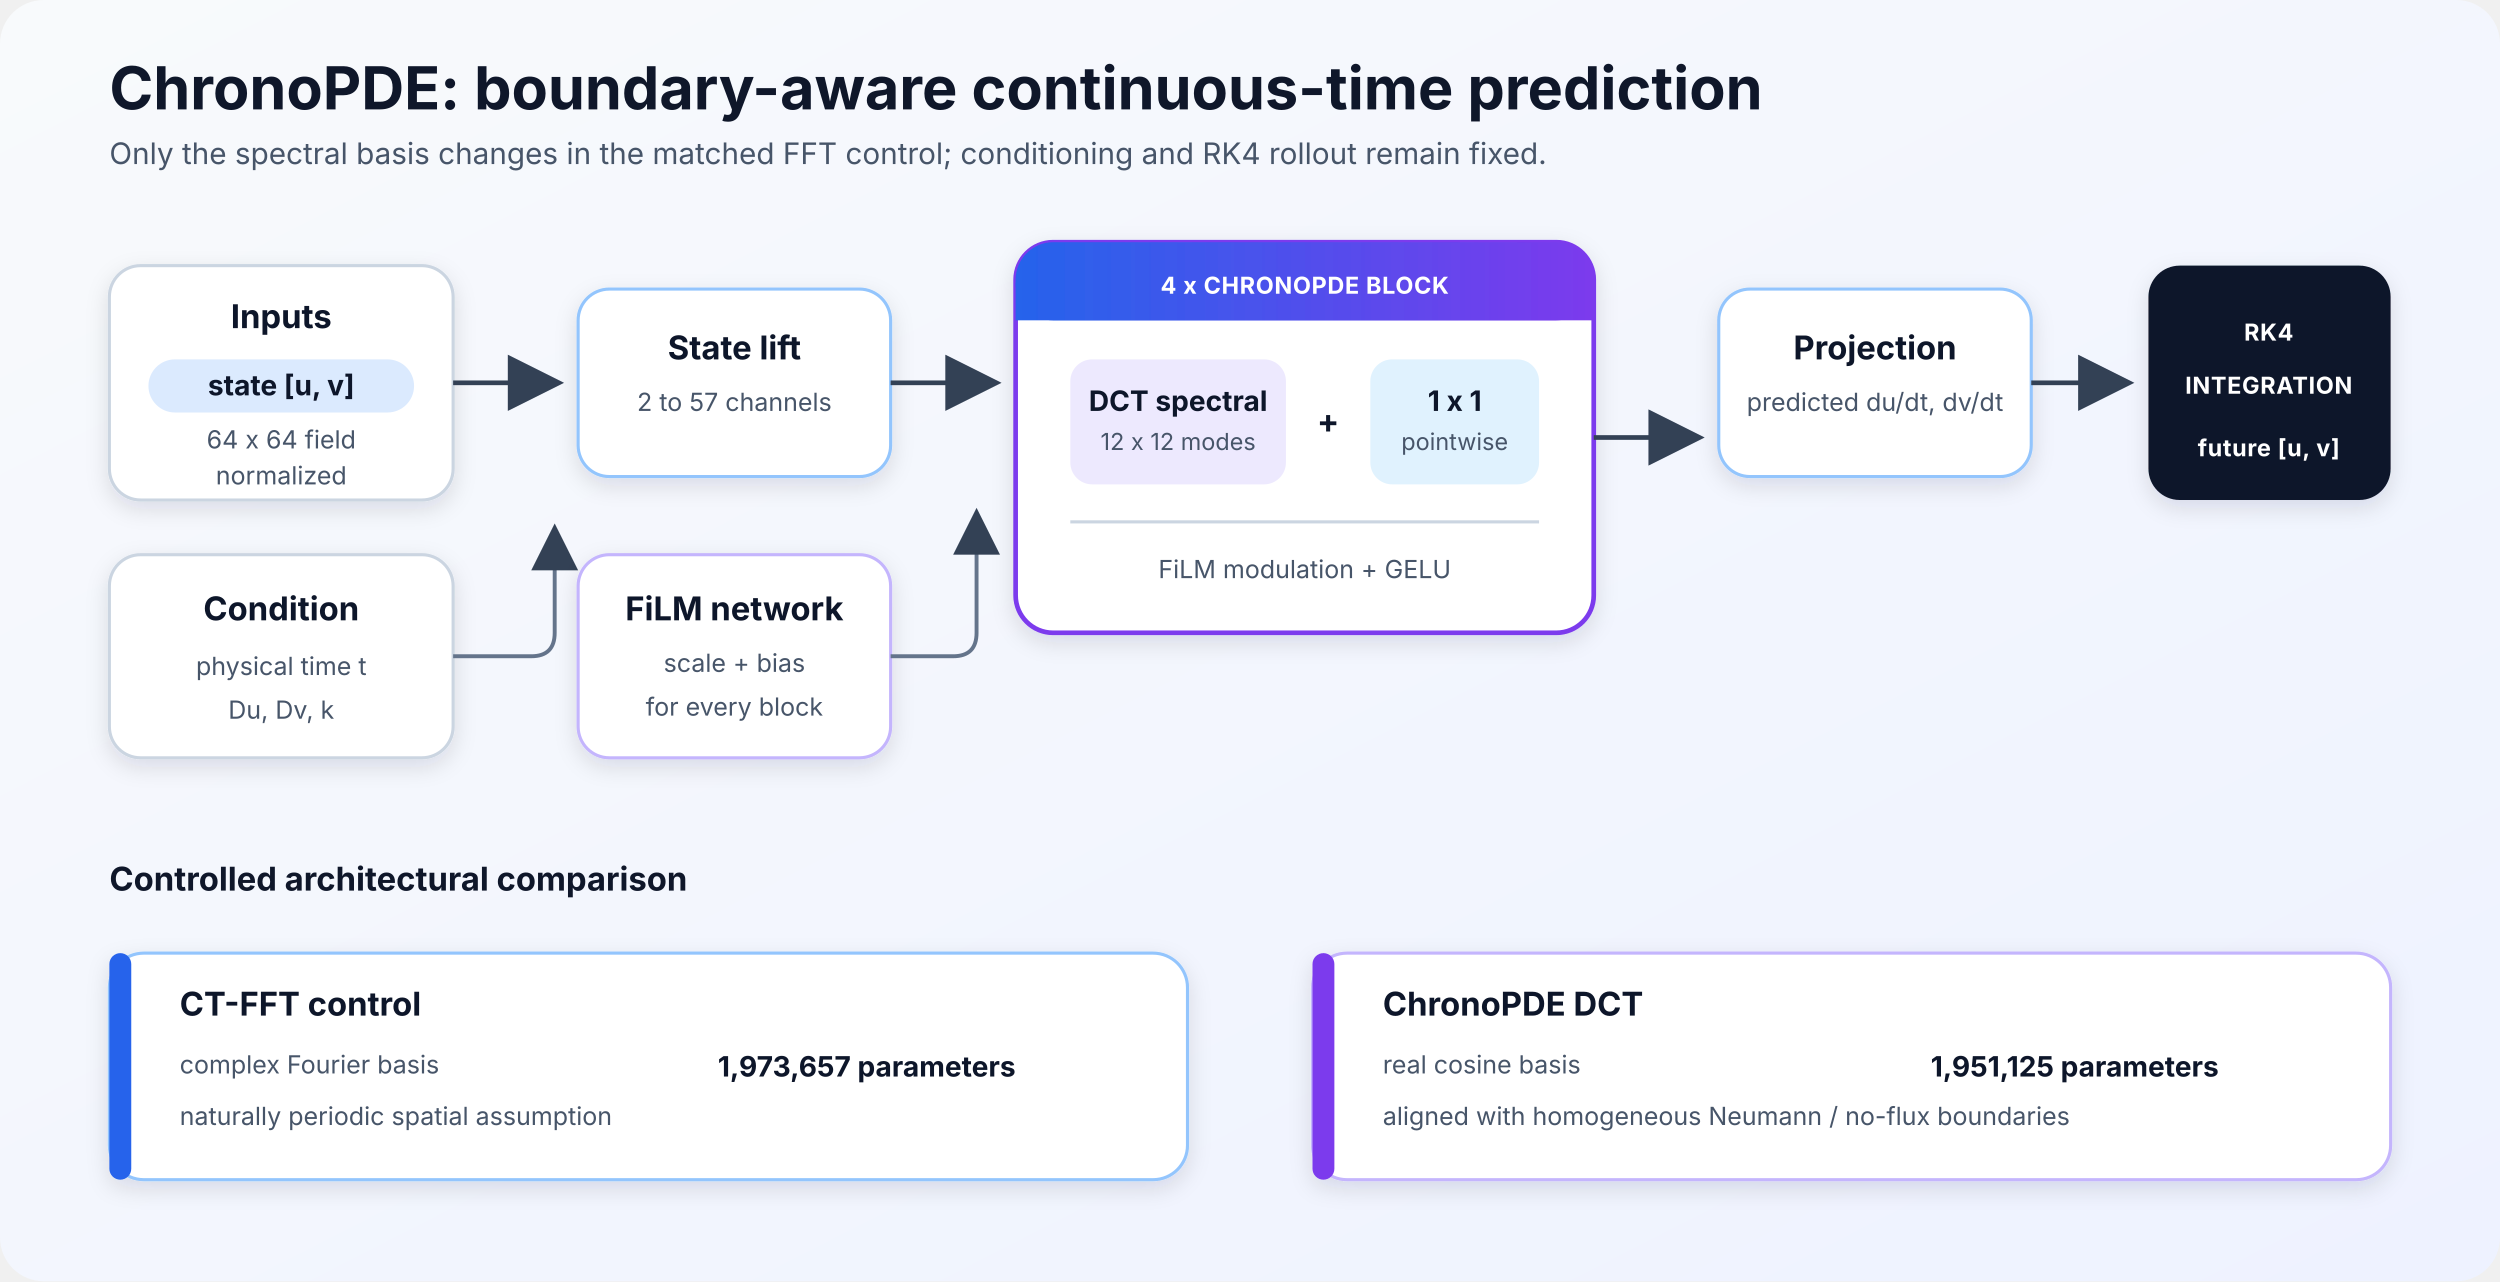
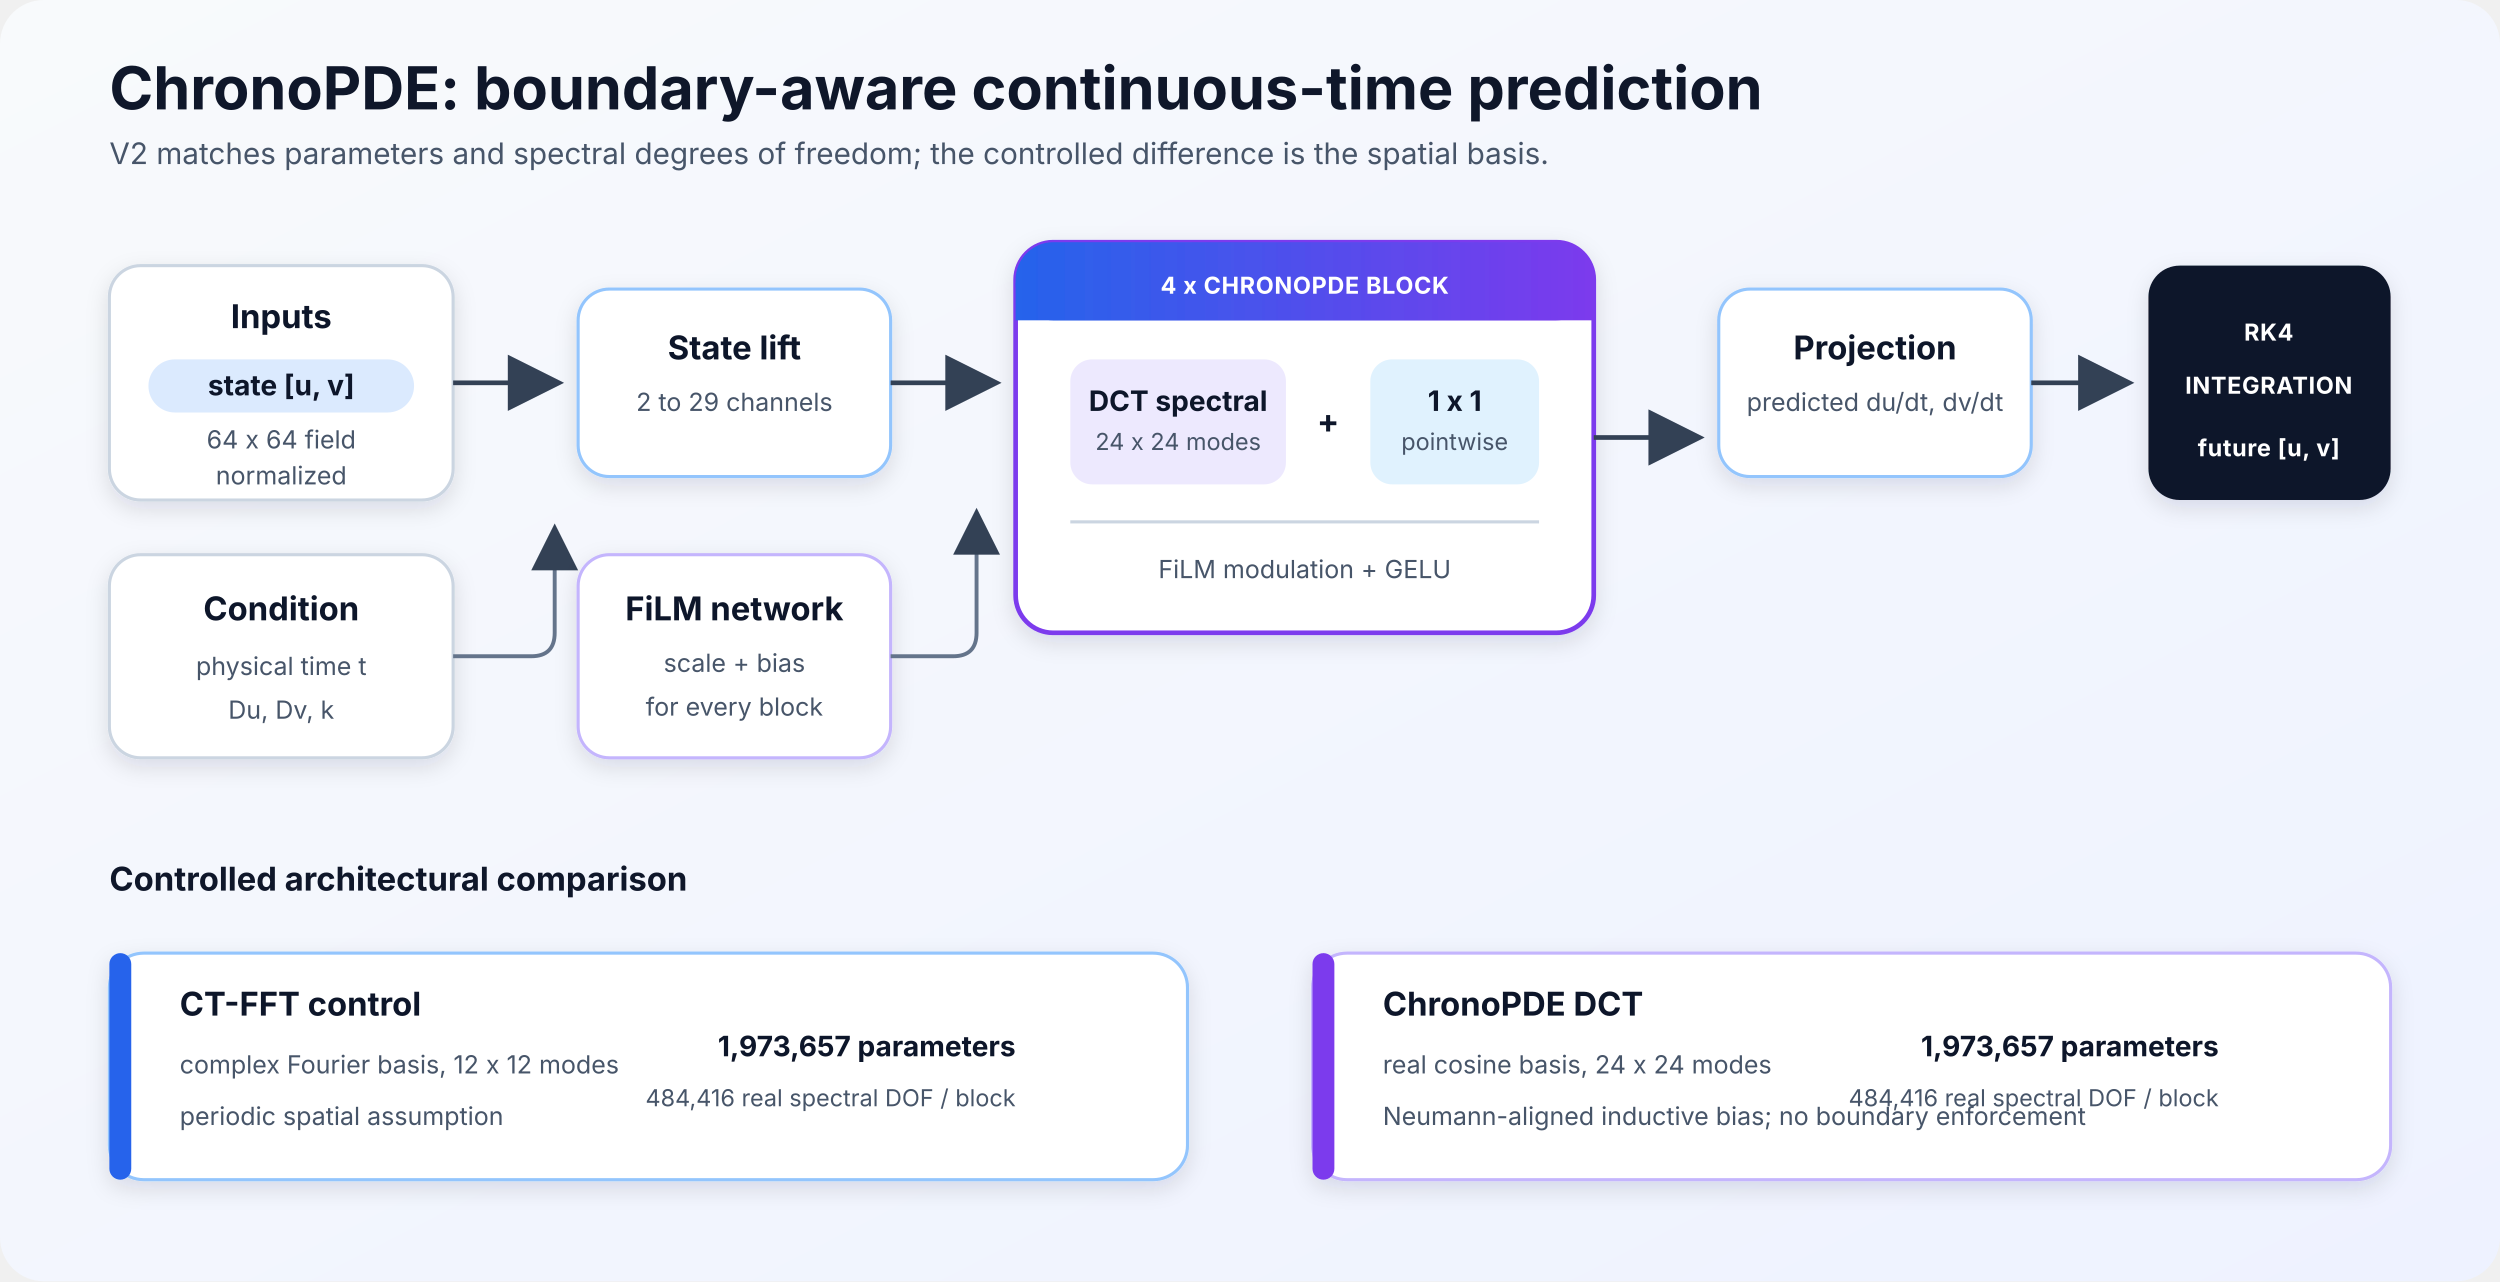
<svg xmlns="http://www.w3.org/2000/svg" width="1600" height="820" viewBox="0 0 1600 820" role="img" aria-labelledby="title description">
  <defs>
    <linearGradient id="background" x1="0" y1="0" x2="1" y2="1">
      <stop offset="0" stop-color="#f8fafc" />
      <stop offset="1" stop-color="#eef2ff" />
    </linearGradient>
    <linearGradient id="accent" x1="0" y1="0" x2="1" y2="0">
      <stop offset="0" stop-color="#2563eb" />
      <stop offset="1" stop-color="#7c3aed" />
    </linearGradient>
    <marker id="arrow" markerWidth="12" markerHeight="12" refX="10" refY="6" orient="auto">
      <path d="M0,0 L12,6 L0,12 Z" fill="#334155" />
    </marker>
    <filter id="shadow" x="-20%" y="-20%" width="140%" height="140%">
      <feDropShadow dx="0" dy="5" stdDeviation="7" flood-color="#0f172a" flood-opacity="0.12" />
    </filter>
    <style>
      .title { font: 700 38px Inter, Arial, sans-serif; fill: #0f172a; }
      .subtitle { font: 400 19px Inter, Arial, sans-serif; fill: #475569; }
      .box-title { font: 700 21px Inter, Arial, sans-serif; fill: #0f172a; }
      .box-copy { font: 400 16px Inter, Arial, sans-serif; fill: #475569; }
      .small-title { font: 700 18px Inter, Arial, sans-serif; fill: #0f172a; }
      .small-copy { font: 400 15px Inter, Arial, sans-serif; fill: #475569; }
      .pill { font: 700 15px Inter, Arial, sans-serif; fill: #ffffff; letter-spacing: .4px; }
      .arrow { stroke: #334155; stroke-width: 3; fill: none; marker-end: url(#arrow); }
      .soft-arrow { stroke: #64748b; stroke-width: 2.5; fill: none; marker-end: url(#arrow); }
    </style>
  </defs>
  <rect width="1600" height="820" rx="28" fill="url(#background)" />
  <text x="70" y="70" class="title">ChronoPDE: boundary-aware continuous-time prediction</text>
-   <text x="70" y="105" class="subtitle">Only the spectral basis changes in the matched FFT control; conditioning and RK4 rollout remain fixed.</text>
+   <text x="70" y="105" class="subtitle">V2 matches parameters and spectral degrees of freedom; the controlled difference is the spatial basis.</text>
  <g filter="url(#shadow)">
    <rect x="70" y="170" width="220" height="150" rx="20" fill="#ffffff" stroke="#cbd5e1" stroke-width="2" />
    <text x="180" y="210" text-anchor="middle" class="box-title">Inputs</text>
    <rect x="95" y="230" width="170" height="34" rx="17" fill="#dbeafe" />
    <text x="180" y="253" text-anchor="middle" class="small-title">state [u, v]</text>
    <text x="180" y="287" text-anchor="middle" class="box-copy">64 x 64 field</text>
    <text x="180" y="310" text-anchor="middle" class="box-copy">normalized</text>
    <rect x="70" y="355" width="220" height="130" rx="20" fill="#ffffff" stroke="#cbd5e1" stroke-width="2" />
    <text x="180" y="397" text-anchor="middle" class="box-title">Condition</text>
    <text x="180" y="432" text-anchor="middle" class="box-copy">physical time t</text>
    <text x="180" y="460" text-anchor="middle" class="box-copy">Du, Dv, k</text>
  </g>
  <path d="M290 245 H355" class="arrow" />
  <path d="M290 420 H340 Q355 420 355 405 V340" class="soft-arrow" />
  <g filter="url(#shadow)">
    <rect x="370" y="185" width="200" height="120" rx="20" fill="#ffffff" stroke="#93c5fd" stroke-width="2" />
    <text x="470" y="230" text-anchor="middle" class="box-title">State lift</text>
-     <text x="470" y="263" text-anchor="middle" class="box-copy">2 to 57 channels</text>
+     <text x="470" y="263" text-anchor="middle" class="box-copy">2 to 29 channels</text>
    <rect x="370" y="355" width="200" height="130" rx="20" fill="#ffffff" stroke="#c4b5fd" stroke-width="2" />
    <text x="470" y="397" text-anchor="middle" class="box-title">FiLM network</text>
    <text x="470" y="430" text-anchor="middle" class="box-copy">scale + bias</text>
    <text x="470" y="458" text-anchor="middle" class="box-copy">for every block</text>
  </g>
  <path d="M570 245 H635" class="arrow" />
  <path d="M570 420 H610 Q625 420 625 405 V330" class="soft-arrow" />
  <g filter="url(#shadow)">
    <rect x="650" y="155" width="370" height="250" rx="24" fill="#ffffff" stroke="#7c3aed" stroke-width="3" />
    <rect x="650" y="155" width="370" height="50" rx="24" fill="url(#accent)" />
    <rect x="650" y="181" width="370" height="24" fill="url(#accent)" />
    <text x="835" y="188" text-anchor="middle" class="pill">4 x CHRONOPDE BLOCK</text>
    <rect x="685" y="230" width="138" height="80" rx="14" fill="#ede9fe" />
    <text x="754" y="263" text-anchor="middle" class="small-title">DCT spectral</text>
-     <text x="754" y="288" text-anchor="middle" class="small-copy">12 x 12 modes</text>
+     <text x="754" y="288" text-anchor="middle" class="small-copy">24 x 24 modes</text>
    <text x="850" y="277" text-anchor="middle" class="box-title">+</text>
    <rect x="877" y="230" width="108" height="80" rx="14" fill="#e0f2fe" />
    <text x="931" y="263" text-anchor="middle" class="small-title">1 x 1</text>
    <text x="931" y="288" text-anchor="middle" class="small-copy">pointwise</text>
    <path d="M685 334 H985" stroke="#cbd5e1" stroke-width="2" />
    <text x="835" y="370" text-anchor="middle" class="box-copy">FiLM modulation + GELU</text>
  </g>
  <path d="M1020 280 H1085" class="arrow" />
  <g filter="url(#shadow)">
    <rect x="1100" y="185" width="200" height="120" rx="20" fill="#ffffff" stroke="#93c5fd" stroke-width="2" />
    <text x="1200" y="230" text-anchor="middle" class="box-title">Projection</text>
    <text x="1200" y="263" text-anchor="middle" class="box-copy">predicted du/dt, dv/dt</text>
  </g>
  <path d="M1300 245 H1360" class="arrow" />
  <g filter="url(#shadow)">
    <rect x="1375" y="170" width="155" height="150" rx="20" fill="#0f172a" />
    <text x="1452" y="218" text-anchor="middle" class="pill">RK4</text>
    <text x="1452" y="252" text-anchor="middle" class="pill">INTEGRATION</text>
    <text x="1452" y="292" text-anchor="middle" class="pill">future [u, v]</text>
  </g>
  <text x="70" y="570" class="box-title">Controlled architectural comparison</text>
  <g filter="url(#shadow)">
    <rect x="70" y="610" width="690" height="145" rx="22" fill="#ffffff" stroke="#93c5fd" stroke-width="2" />
    <rect x="70" y="610" width="14" height="145" rx="7" fill="#2563eb" />
    <text x="115" y="650" class="box-title">CT-FFT control</text>
-     <text x="115" y="687" class="box-copy">complex Fourier basis</text>
-     <text x="115" y="720" class="box-copy">naturally periodic spatial assumption</text>
-     <text x="650" y="689" text-anchor="end" class="small-title">1,973,657 parameters</text>
+     <text x="115" y="687" class="box-copy">complex Fourier basis, 12 x 12 modes</text>
+     <text x="115" y="720" class="box-copy">periodic spatial assumption</text>
+     <text x="650" y="676" text-anchor="end" class="small-title">1,973,657 parameters</text>
+     <text x="650" y="708" text-anchor="end" class="small-copy">484,416 real spectral DOF / block</text>
  </g>
  <g filter="url(#shadow)">
    <rect x="840" y="610" width="690" height="145" rx="22" fill="#ffffff" stroke="#c4b5fd" stroke-width="2" />
    <rect x="840" y="610" width="14" height="145" rx="7" fill="#7c3aed" />
    <text x="885" y="650" class="box-title">ChronoPDE DCT</text>
-     <text x="885" y="687" class="box-copy">real cosine basis</text>
-     <text x="885" y="720" class="box-copy">aligned with homogeneous Neumann / no-flux boundaries</text>
-     <text x="1420" y="689" text-anchor="end" class="small-title">1,951,125 parameters</text>
+     <text x="885" y="687" class="box-copy">real cosine basis, 24 x 24 modes</text>
+     <text x="885" y="720" class="box-copy">Neumann-aligned inductive bias; no boundary enforcement</text>
+     <text x="1420" y="676" text-anchor="end" class="small-title">1,973,657 parameters</text>
+     <text x="1420" y="708" text-anchor="end" class="small-copy">484,416 real spectral DOF / block</text>
  </g>
</svg>
